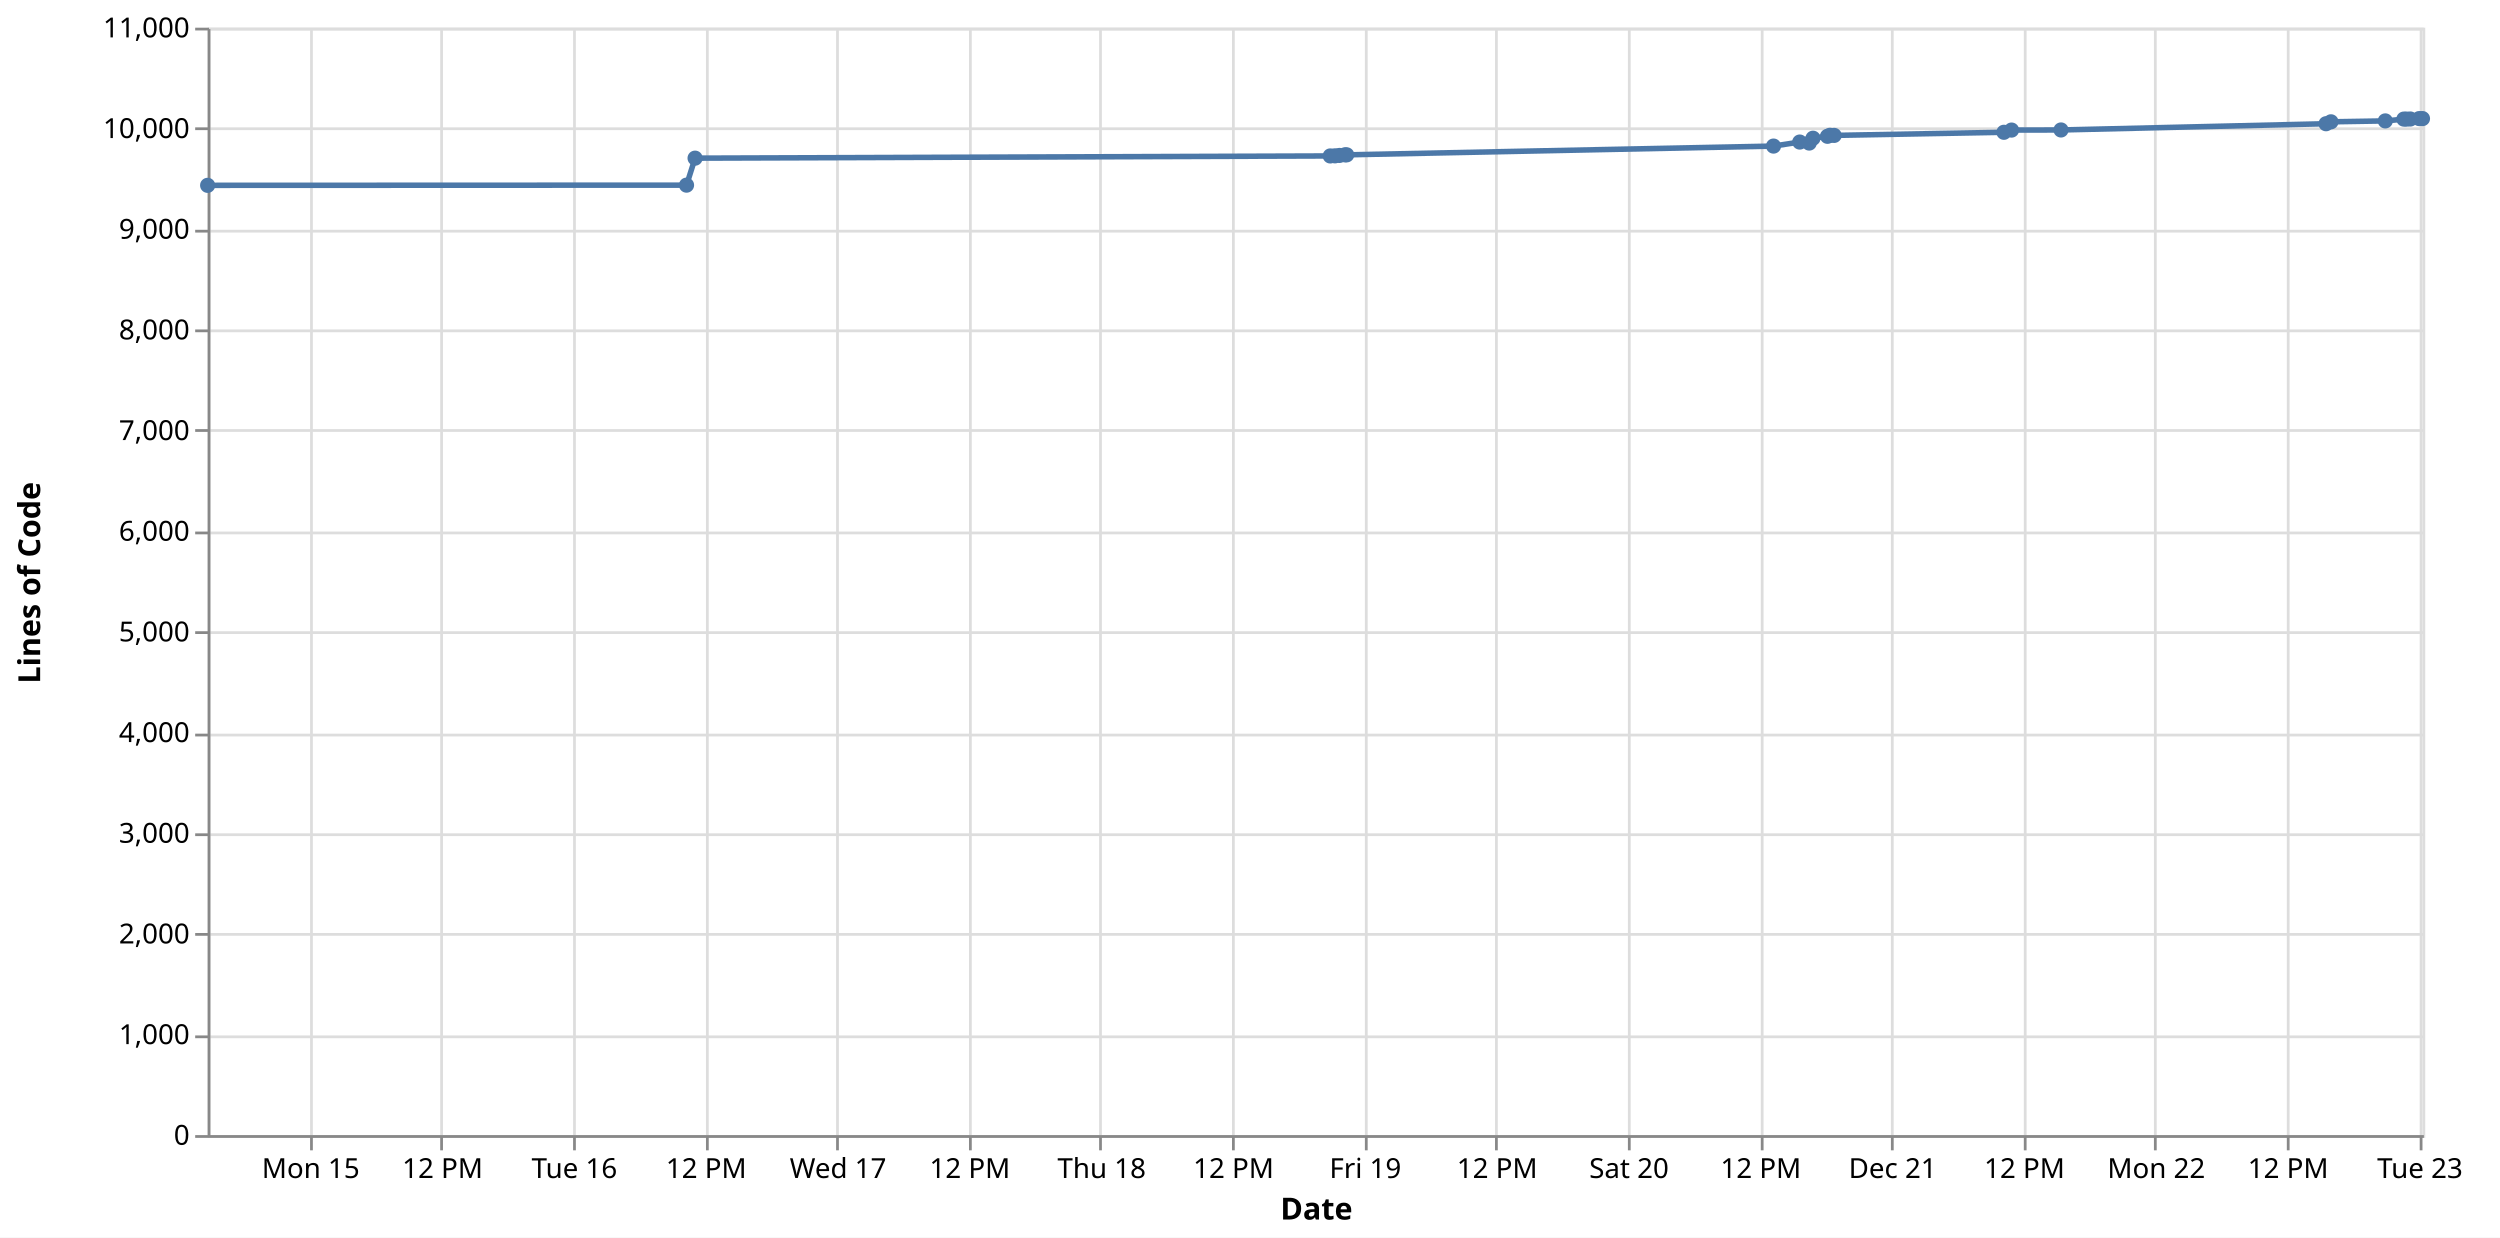
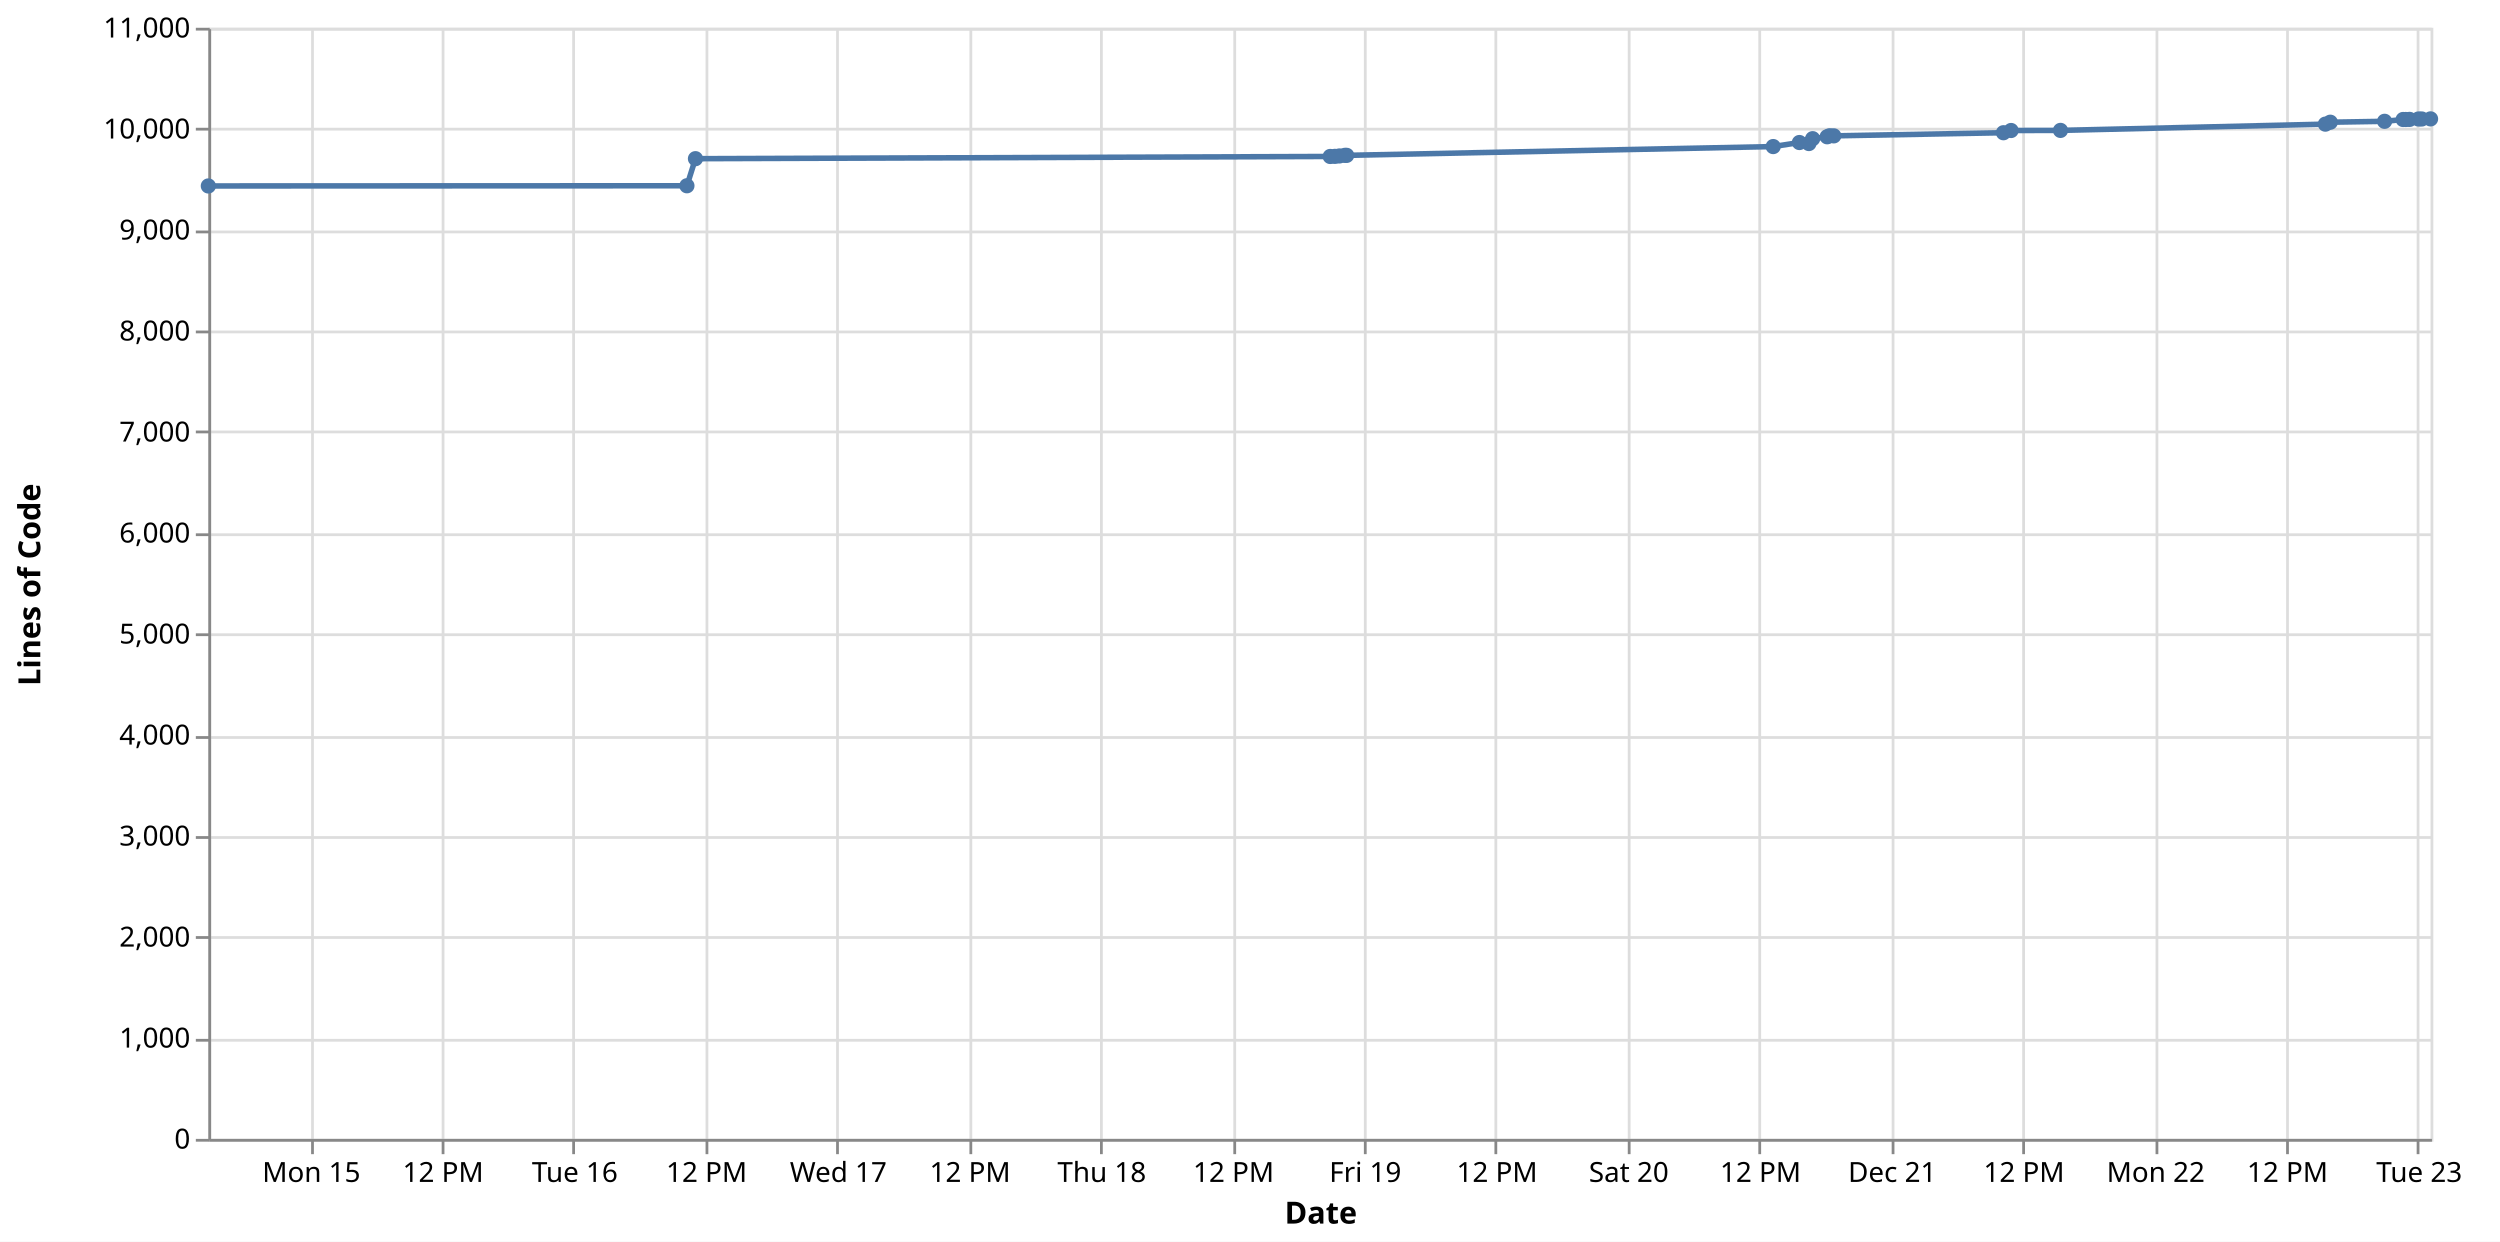
- <svg xmlns="http://www.w3.org/2000/svg" version="1.1" class="marks" width="903" height="447" viewBox="0 0 903 447">
-   <rect width="903" height="447" fill="white" />
+ <svg xmlns="http://www.w3.org/2000/svg" version="1.1" class="marks" width="900" height="447" viewBox="0 0 900 447">
+   <rect width="900" height="447" fill="white" />
  <g fill="none" stroke-miterlimit="10" transform="translate(75,10)">
    <g class="mark-group role-frame root" role="graphics-object" aria-roledescription="group mark container">
      <g transform="translate(0,0)">
        <path class="background" aria-hidden="true" d="M0.5,0.5h800v400h-800Z" stroke="#ddd" />
        <g>
          <g class="mark-group role-axis" aria-hidden="true">
            <g transform="translate(0.5,400.5)">
              <path class="background" aria-hidden="true" d="M0,0h0v0h0Z" pointer-events="none" />
              <g>
                <g class="mark-rule role-axis-grid" pointer-events="none">
                  <line transform="translate(37,-400)" x2="0" y2="400" stroke="#ddd" stroke-width="1" opacity="1" />
                  <line transform="translate(84,-400)" x2="0" y2="400" stroke="#ddd" stroke-width="1" opacity="1" />
-                   <line transform="translate(132,-400)" x2="0" y2="400" stroke="#ddd" stroke-width="1" opacity="1" />
-                   <line transform="translate(180,-400)" x2="0" y2="400" stroke="#ddd" stroke-width="1" opacity="1" />
-                   <line transform="translate(227,-400)" x2="0" y2="400" stroke="#ddd" stroke-width="1" opacity="1" />
-                   <line transform="translate(275,-400)" x2="0" y2="400" stroke="#ddd" stroke-width="1" opacity="1" />
-                   <line transform="translate(322,-400)" x2="0" y2="400" stroke="#ddd" stroke-width="1" opacity="1" />
-                   <line transform="translate(370,-400)" x2="0" y2="400" stroke="#ddd" stroke-width="1" opacity="1" />
-                   <line transform="translate(418,-400)" x2="0" y2="400" stroke="#ddd" stroke-width="1" opacity="1" />
-                   <line transform="translate(465,-400)" x2="0" y2="400" stroke="#ddd" stroke-width="1" opacity="1" />
-                   <line transform="translate(513,-400)" x2="0" y2="400" stroke="#ddd" stroke-width="1" opacity="1" />
-                   <line transform="translate(561,-400)" x2="0" y2="400" stroke="#ddd" stroke-width="1" opacity="1" />
-                   <line transform="translate(608,-400)" x2="0" y2="400" stroke="#ddd" stroke-width="1" opacity="1" />
-                   <line transform="translate(656,-400)" x2="0" y2="400" stroke="#ddd" stroke-width="1" opacity="1" />
-                   <line transform="translate(703,-400)" x2="0" y2="400" stroke="#ddd" stroke-width="1" opacity="1" />
-                   <line transform="translate(751,-400)" x2="0" y2="400" stroke="#ddd" stroke-width="1" opacity="1" />
-                   <line transform="translate(799,-400)" x2="0" y2="400" stroke="#ddd" stroke-width="1" opacity="1" />
+                   <line transform="translate(131,-400)" x2="0" y2="400" stroke="#ddd" stroke-width="1" opacity="1" />
+                   <line transform="translate(179,-400)" x2="0" y2="400" stroke="#ddd" stroke-width="1" opacity="1" />
+                   <line transform="translate(226,-400)" x2="0" y2="400" stroke="#ddd" stroke-width="1" opacity="1" />
+                   <line transform="translate(274,-400)" x2="0" y2="400" stroke="#ddd" stroke-width="1" opacity="1" />
+                   <line transform="translate(321,-400)" x2="0" y2="400" stroke="#ddd" stroke-width="1" opacity="1" />
+                   <line transform="translate(369,-400)" x2="0" y2="400" stroke="#ddd" stroke-width="1" opacity="1" />
+                   <line transform="translate(416,-400)" x2="0" y2="400" stroke="#ddd" stroke-width="1" opacity="1" />
+                   <line transform="translate(463,-400)" x2="0" y2="400" stroke="#ddd" stroke-width="1" opacity="1" />
+                   <line transform="translate(511,-400)" x2="0" y2="400" stroke="#ddd" stroke-width="1" opacity="1" />
+                   <line transform="translate(558,-400)" x2="0" y2="400" stroke="#ddd" stroke-width="1" opacity="1" />
+                   <line transform="translate(606,-400)" x2="0" y2="400" stroke="#ddd" stroke-width="1" opacity="1" />
+                   <line transform="translate(653,-400)" x2="0" y2="400" stroke="#ddd" stroke-width="1" opacity="1" />
+                   <line transform="translate(701,-400)" x2="0" y2="400" stroke="#ddd" stroke-width="1" opacity="1" />
+                   <line transform="translate(748,-400)" x2="0" y2="400" stroke="#ddd" stroke-width="1" opacity="1" />
+                   <line transform="translate(795,-400)" x2="0" y2="400" stroke="#ddd" stroke-width="1" opacity="1" />
                </g>
              </g>
              <path class="foreground" aria-hidden="true" d="" pointer-events="none" display="none" />
            </g>
          </g>
          <g class="mark-group role-axis" aria-hidden="true">
            <g transform="translate(0.5,0.5)">
              <path class="background" aria-hidden="true" d="M0,0h0v0h0Z" pointer-events="none" />
              <g>
                <g class="mark-rule role-axis-grid" pointer-events="none">
                  <line transform="translate(0,400)" x2="800" y2="0" stroke="#ddd" stroke-width="1" opacity="1" />
                  <line transform="translate(0,364)" x2="800" y2="0" stroke="#ddd" stroke-width="1" opacity="1" />
                  <line transform="translate(0,327)" x2="800" y2="0" stroke="#ddd" stroke-width="1" opacity="1" />
                  <line transform="translate(0,291)" x2="800" y2="0" stroke="#ddd" stroke-width="1" opacity="1" />
                  <line transform="translate(0,255)" x2="800" y2="0" stroke="#ddd" stroke-width="1" opacity="1" />
                  <line transform="translate(0,218)" x2="800" y2="0" stroke="#ddd" stroke-width="1" opacity="1" />
                  <line transform="translate(0,182)" x2="800" y2="0" stroke="#ddd" stroke-width="1" opacity="1" />
                  <line transform="translate(0,145)" x2="800" y2="0" stroke="#ddd" stroke-width="1" opacity="1" />
                  <line transform="translate(0,109)" x2="800" y2="0" stroke="#ddd" stroke-width="1" opacity="1" />
                  <line transform="translate(0,73)" x2="800" y2="0" stroke="#ddd" stroke-width="1" opacity="1" />
                  <line transform="translate(0,36)" x2="800" y2="0" stroke="#ddd" stroke-width="1" opacity="1" />
                  <line transform="translate(0,0)" x2="800" y2="0" stroke="#ddd" stroke-width="1" opacity="1" />
                </g>
              </g>
              <path class="foreground" aria-hidden="true" d="" pointer-events="none" display="none" />
            </g>
          </g>
-           <g class="mark-group role-axis" role="graphics-symbol" aria-roledescription="axis" aria-label="X-axis titled 'Date' for a time scale with values from Sunday, 14 December 2025, 2:44:26 PM to Tuesday, 23 December 2025, 12:21:18 AM">
+           <g class="mark-group role-axis" role="graphics-symbol" aria-roledescription="axis" aria-label="X-axis titled 'Date' for a time scale with values from Sunday, 14 December 2025, 2:44:26 PM to Tuesday, 23 December 2025, 1:09:27 AM">
            <g transform="translate(0.5,400.5)">
              <path class="background" aria-hidden="true" d="M0,0h0v0h0Z" pointer-events="none" />
              <g>
                <g class="mark-rule role-axis-tick" pointer-events="none">
                  <line transform="translate(37,0)" x2="0" y2="5" stroke="#888" stroke-width="1" opacity="1" />
                  <line transform="translate(84,0)" x2="0" y2="5" stroke="#888" stroke-width="1" opacity="1" />
-                   <line transform="translate(132,0)" x2="0" y2="5" stroke="#888" stroke-width="1" opacity="1" />
-                   <line transform="translate(180,0)" x2="0" y2="5" stroke="#888" stroke-width="1" opacity="1" />
-                   <line transform="translate(227,0)" x2="0" y2="5" stroke="#888" stroke-width="1" opacity="1" />
-                   <line transform="translate(275,0)" x2="0" y2="5" stroke="#888" stroke-width="1" opacity="1" />
-                   <line transform="translate(322,0)" x2="0" y2="5" stroke="#888" stroke-width="1" opacity="1" />
-                   <line transform="translate(370,0)" x2="0" y2="5" stroke="#888" stroke-width="1" opacity="1" />
-                   <line transform="translate(418,0)" x2="0" y2="5" stroke="#888" stroke-width="1" opacity="1" />
-                   <line transform="translate(465,0)" x2="0" y2="5" stroke="#888" stroke-width="1" opacity="1" />
-                   <line transform="translate(513,0)" x2="0" y2="5" stroke="#888" stroke-width="1" opacity="1" />
-                   <line transform="translate(561,0)" x2="0" y2="5" stroke="#888" stroke-width="1" opacity="1" />
-                   <line transform="translate(608,0)" x2="0" y2="5" stroke="#888" stroke-width="1" opacity="1" />
-                   <line transform="translate(656,0)" x2="0" y2="5" stroke="#888" stroke-width="1" opacity="1" />
-                   <line transform="translate(703,0)" x2="0" y2="5" stroke="#888" stroke-width="1" opacity="1" />
-                   <line transform="translate(751,0)" x2="0" y2="5" stroke="#888" stroke-width="1" opacity="1" />
-                   <line transform="translate(799,0)" x2="0" y2="5" stroke="#888" stroke-width="1" opacity="1" />
+                   <line transform="translate(131,0)" x2="0" y2="5" stroke="#888" stroke-width="1" opacity="1" />
+                   <line transform="translate(179,0)" x2="0" y2="5" stroke="#888" stroke-width="1" opacity="1" />
+                   <line transform="translate(226,0)" x2="0" y2="5" stroke="#888" stroke-width="1" opacity="1" />
+                   <line transform="translate(274,0)" x2="0" y2="5" stroke="#888" stroke-width="1" opacity="1" />
+                   <line transform="translate(321,0)" x2="0" y2="5" stroke="#888" stroke-width="1" opacity="1" />
+                   <line transform="translate(369,0)" x2="0" y2="5" stroke="#888" stroke-width="1" opacity="1" />
+                   <line transform="translate(416,0)" x2="0" y2="5" stroke="#888" stroke-width="1" opacity="1" />
+                   <line transform="translate(463,0)" x2="0" y2="5" stroke="#888" stroke-width="1" opacity="1" />
+                   <line transform="translate(511,0)" x2="0" y2="5" stroke="#888" stroke-width="1" opacity="1" />
+                   <line transform="translate(558,0)" x2="0" y2="5" stroke="#888" stroke-width="1" opacity="1" />
+                   <line transform="translate(606,0)" x2="0" y2="5" stroke="#888" stroke-width="1" opacity="1" />
+                   <line transform="translate(653,0)" x2="0" y2="5" stroke="#888" stroke-width="1" opacity="1" />
+                   <line transform="translate(701,0)" x2="0" y2="5" stroke="#888" stroke-width="1" opacity="1" />
+                   <line transform="translate(748,0)" x2="0" y2="5" stroke="#888" stroke-width="1" opacity="1" />
+                   <line transform="translate(795,0)" x2="0" y2="5" stroke="#888" stroke-width="1" opacity="1" />
                </g>
                <g class="mark-text role-axis-label" pointer-events="none">
-                   <text text-anchor="middle" transform="translate(36.74119,15)" font-family="sans-serif" font-size="10px" fill="#000" opacity="1">Mon 15</text>
-                   <text text-anchor="middle" transform="translate(84.35683,15)" font-family="sans-serif" font-size="10px" fill="#000" opacity="1">12 PM</text>
-                   <text text-anchor="middle" transform="translate(131.9725,15)" font-family="sans-serif" font-size="10px" fill="#000" opacity="1">Tue 16</text>
-                   <text text-anchor="middle" transform="translate(179.5881,15)" font-family="sans-serif" font-size="10px" fill="#000" opacity="1">12 PM</text>
-                   <text text-anchor="middle" transform="translate(227.2037,15)" font-family="sans-serif" font-size="10px" fill="#000" opacity="1">Wed 17</text>
-                   <text text-anchor="middle" transform="translate(274.8194,15)" font-family="sans-serif" font-size="10px" fill="#000" opacity="1">12 PM</text>
-                   <text text-anchor="middle" transform="translate(322.435,15)" font-family="sans-serif" font-size="10px" fill="#000" opacity="1">Thu 18</text>
-                   <text text-anchor="middle" transform="translate(370.0506,15)" font-family="sans-serif" font-size="10px" fill="#000" opacity="1">12 PM</text>
-                   <text text-anchor="middle" transform="translate(417.6663,15)" font-family="sans-serif" font-size="10px" fill="#000" opacity="1">Fri 19</text>
-                   <text text-anchor="middle" transform="translate(465.2819,15)" font-family="sans-serif" font-size="10px" fill="#000" opacity="1">12 PM</text>
-                   <text text-anchor="middle" transform="translate(512.8976,15)" font-family="sans-serif" font-size="10px" fill="#000" opacity="1">Sat 20</text>
-                   <text text-anchor="middle" transform="translate(560.5132,15)" font-family="sans-serif" font-size="10px" fill="#000" opacity="1">12 PM</text>
-                   <text text-anchor="middle" transform="translate(608.1288,15)" font-family="sans-serif" font-size="10px" fill="#000" opacity="1">Dec 21</text>
-                   <text text-anchor="middle" transform="translate(655.7445,15)" font-family="sans-serif" font-size="10px" fill="#000" opacity="1">12 PM</text>
-                   <text text-anchor="middle" transform="translate(703.3601,15)" font-family="sans-serif" font-size="10px" fill="#000" opacity="1">Mon 22</text>
-                   <text text-anchor="middle" transform="translate(750.9757,15)" font-family="sans-serif" font-size="10px" fill="#000" opacity="1">12 PM</text>
-                   <text text-anchor="middle" transform="translate(798.5914,15)" font-family="sans-serif" font-size="10px" fill="#000" opacity="1">Tue 23</text>
+                   <text text-anchor="middle" transform="translate(36.59553,15)" font-family="sans-serif" font-size="10px" fill="#000" opacity="1">Mon 15</text>
+                   <text text-anchor="middle" transform="translate(84.02239,15)" font-family="sans-serif" font-size="10px" fill="#000" opacity="1">12 PM</text>
+                   <text text-anchor="middle" transform="translate(131.4493,15)" font-family="sans-serif" font-size="10px" fill="#000" opacity="1">Tue 16</text>
+                   <text text-anchor="middle" transform="translate(178.8761,15)" font-family="sans-serif" font-size="10px" fill="#000" opacity="1">12 PM</text>
+                   <text text-anchor="middle" transform="translate(226.303,15)" font-family="sans-serif" font-size="10px" fill="#000" opacity="1">Wed 17</text>
+                   <text text-anchor="middle" transform="translate(273.7298,15)" font-family="sans-serif" font-size="10px" fill="#000" opacity="1">12 PM</text>
+                   <text text-anchor="middle" transform="translate(321.1567,15)" font-family="sans-serif" font-size="10px" fill="#000" opacity="1">Thu 18</text>
+                   <text text-anchor="middle" transform="translate(368.5835,15)" font-family="sans-serif" font-size="10px" fill="#000" opacity="1">12 PM</text>
+                   <text text-anchor="middle" transform="translate(416.0104,15)" font-family="sans-serif" font-size="10px" fill="#000" opacity="1">Fri 19</text>
+                   <text text-anchor="middle" transform="translate(463.4373,15)" font-family="sans-serif" font-size="10px" fill="#000" opacity="1">12 PM</text>
+                   <text text-anchor="middle" transform="translate(510.8641,15)" font-family="sans-serif" font-size="10px" fill="#000" opacity="1">Sat 20</text>
+                   <text text-anchor="middle" transform="translate(558.291,15)" font-family="sans-serif" font-size="10px" fill="#000" opacity="1">12 PM</text>
+                   <text text-anchor="middle" transform="translate(605.7178,15)" font-family="sans-serif" font-size="10px" fill="#000" opacity="1">Dec 21</text>
+                   <text text-anchor="middle" transform="translate(653.1447,15)" font-family="sans-serif" font-size="10px" fill="#000" opacity="1">12 PM</text>
+                   <text text-anchor="middle" transform="translate(700.5716,15)" font-family="sans-serif" font-size="10px" fill="#000" opacity="1">Mon 22</text>
+                   <text text-anchor="middle" transform="translate(747.9984,15)" font-family="sans-serif" font-size="10px" fill="#000" opacity="1">12 PM</text>
+                   <text text-anchor="middle" transform="translate(795.4253,15)" font-family="sans-serif" font-size="10px" fill="#000" opacity="1">Tue 23</text>
                </g>
                <g class="mark-rule role-axis-domain" pointer-events="none">
                  <line transform="translate(0,0)" x2="800" y2="0" stroke="#888" stroke-width="1" opacity="1" />
                </g>
                <g class="mark-text role-axis-title" pointer-events="none">
                  <text text-anchor="middle" transform="translate(400,30)" font-family="sans-serif" font-size="11px" font-weight="bold" fill="#000" opacity="1">Date</text>
                </g>
              </g>
              <path class="foreground" aria-hidden="true" d="" pointer-events="none" display="none" />
            </g>
          </g>
          <g class="mark-group role-axis" role="graphics-symbol" aria-roledescription="axis" aria-label="Y-axis titled 'Lines of Code' for a linear scale with values from 0 to 11,000">
            <g transform="translate(0.5,0.5)">
              <path class="background" aria-hidden="true" d="M0,0h0v0h0Z" pointer-events="none" />
              <g>
                <g class="mark-rule role-axis-tick" pointer-events="none">
                  <line transform="translate(0,400)" x2="-5" y2="0" stroke="#888" stroke-width="1" opacity="1" />
                  <line transform="translate(0,364)" x2="-5" y2="0" stroke="#888" stroke-width="1" opacity="1" />
                  <line transform="translate(0,327)" x2="-5" y2="0" stroke="#888" stroke-width="1" opacity="1" />
                  <line transform="translate(0,291)" x2="-5" y2="0" stroke="#888" stroke-width="1" opacity="1" />
                  <line transform="translate(0,255)" x2="-5" y2="0" stroke="#888" stroke-width="1" opacity="1" />
                  <line transform="translate(0,218)" x2="-5" y2="0" stroke="#888" stroke-width="1" opacity="1" />
                  <line transform="translate(0,182)" x2="-5" y2="0" stroke="#888" stroke-width="1" opacity="1" />
                  <line transform="translate(0,145)" x2="-5" y2="0" stroke="#888" stroke-width="1" opacity="1" />
                  <line transform="translate(0,109)" x2="-5" y2="0" stroke="#888" stroke-width="1" opacity="1" />
                  <line transform="translate(0,73)" x2="-5" y2="0" stroke="#888" stroke-width="1" opacity="1" />
                  <line transform="translate(0,36)" x2="-5" y2="0" stroke="#888" stroke-width="1" opacity="1" />
                  <line transform="translate(0,0)" x2="-5" y2="0" stroke="#888" stroke-width="1" opacity="1" />
                </g>
                <g class="mark-text role-axis-label" pointer-events="none">
                  <text text-anchor="end" transform="translate(-7,403)" font-family="sans-serif" font-size="10px" fill="#000" opacity="1">0</text>
                  <text text-anchor="end" transform="translate(-7,366.6364)" font-family="sans-serif" font-size="10px" fill="#000" opacity="1">1,000</text>
                  <text text-anchor="end" transform="translate(-7,330.2727)" font-family="sans-serif" font-size="10px" fill="#000" opacity="1">2,000</text>
                  <text text-anchor="end" transform="translate(-7,293.9091)" font-family="sans-serif" font-size="10px" fill="#000" opacity="1">3,000</text>
                  <text text-anchor="end" transform="translate(-7,257.5455)" font-family="sans-serif" font-size="10px" fill="#000" opacity="1">4,000</text>
                  <text text-anchor="end" transform="translate(-7,221.1818)" font-family="sans-serif" font-size="10px" fill="#000" opacity="1">5,000</text>
                  <text text-anchor="end" transform="translate(-7,184.8182)" font-family="sans-serif" font-size="10px" fill="#000" opacity="1">6,000</text>
                  <text text-anchor="end" transform="translate(-7,148.4545)" font-family="sans-serif" font-size="10px" fill="#000" opacity="1">7,000</text>
                  <text text-anchor="end" transform="translate(-7,112.0909)" font-family="sans-serif" font-size="10px" fill="#000" opacity="1">8,000</text>
                  <text text-anchor="end" transform="translate(-7,75.72727)" font-family="sans-serif" font-size="10px" fill="#000" opacity="1">9,000</text>
                  <text text-anchor="end" transform="translate(-7,39.36364)" font-family="sans-serif" font-size="10px" fill="#000" opacity="1">10,000</text>
                  <text text-anchor="end" transform="translate(-7,3)" font-family="sans-serif" font-size="10px" fill="#000" opacity="1">11,000</text>
                </g>
                <g class="mark-rule role-axis-domain" pointer-events="none">
                  <line transform="translate(0,400)" x2="0" y2="-400" stroke="#888" stroke-width="1" opacity="1" />
                </g>
                <g class="mark-text role-axis-title" pointer-events="none">
                  <text text-anchor="middle" transform="translate(-59,200) rotate(-90) translate(0,-2)" font-family="sans-serif" font-size="11px" font-weight="bold" fill="#000" opacity="1">Lines of Code</text>
                </g>
              </g>
              <path class="foreground" aria-hidden="true" d="" pointer-events="none" display="none" />
            </g>
          </g>
          <g class="mark-line role-mark layer_0_marks" role="graphics-object" aria-roledescription="line mark container">
-             <path aria-label="Date: Dec 14, 2025; Lines of Code: 9434; Version: v4.0.89; LinesOfCode: 9434; Timestamp: Dec 14, 2025" role="graphics-symbol" aria-roledescription="line mark" d="M0,56.945L172.976,56.873L176.063,47.127L405.487,46.327L407.19,46.291L408.814,46.145L410.794,45.927L411.432,45.927L565.597,42.764L575.065,41.309L578.494,41.673L579.857,39.927L585.09,39.236L585.992,38.873L587.491,38.909L648.818,37.782L651.569,36.982L669.432,36.945L765.166,34.691L766.942,34L786.571,33.673L793.275,33.018L794.229,33.018L795.599,32.982L798.825,32.836L800,32.836" stroke="#4c78a8" stroke-width="2" />
+             <path aria-label="Date: Dec 14, 2025; Lines of Code: 9434; Version: v4.0.89; LinesOfCode: 9434; Timestamp: Dec 14, 2025" role="graphics-symbol" aria-roledescription="line mark" d="M0,56.945L172.29,56.873L175.365,47.127L403.879,46.327L405.575,46.291L407.194,46.145L409.165,45.927L409.801,45.927L563.354,42.764L572.785,41.309L576.2,41.673L577.558,39.927L582.771,39.236L583.669,38.873L585.162,38.909L646.246,37.782L648.986,36.982L666.778,36.945L762.132,34.691L763.902,34L783.452,33.673L790.13,33.018L791.08,33.018L792.445,32.982L795.658,32.836L796.828,32.836L800,32.8" stroke="#4c78a8" stroke-width="2" />
          </g>
          <g class="mark-symbol role-mark layer_1_marks" role="graphics-object" aria-roledescription="symbol mark container">
            <path aria-label="Date: Dec 14, 2025; Lines of Code: 9434; Version: v4.0.89; LinesOfCode: 9434; Timestamp: Dec 14, 2025" role="graphics-symbol" aria-roledescription="point" transform="translate(0,56.94545)" d="M2.739,0A2.739,2.739,0,1,1,-2.739,0A2.739,2.739,0,1,1,2.739,0" fill="#4c78a8" stroke-width="2" opacity="1" />
-             <path aria-label="Date: Dec 16, 2025; Lines of Code: 9436; Version: v4.0.90; LinesOfCode: 9436; Timestamp: Dec 16, 2025" role="graphics-symbol" aria-roledescription="point" transform="translate(172.9759,56.87273)" d="M2.739,0A2.739,2.739,0,1,1,-2.739,0A2.739,2.739,0,1,1,2.739,0" fill="#4c78a8" stroke-width="2" opacity="1" />
-             <path aria-label="Date: Dec 16, 2025; Lines of Code: 9704; Version: v4.0.91; LinesOfCode: 9704; Timestamp: Dec 16, 2025" role="graphics-symbol" aria-roledescription="point" transform="translate(176.0632,47.12727)" d="M2.739,0A2.739,2.739,0,1,1,-2.739,0A2.739,2.739,0,1,1,2.739,0" fill="#4c78a8" stroke-width="2" opacity="1" />
-             <path aria-label="Date: Dec 18, 2025; Lines of Code: 9726; Version: v4.0.92; LinesOfCode: 9726; Timestamp: Dec 18, 2025" role="graphics-symbol" aria-roledescription="point" transform="translate(405.4868,46.32727)" d="M2.739,0A2.739,2.739,0,1,1,-2.739,0A2.739,2.739,0,1,1,2.739,0" fill="#4c78a8" stroke-width="2" opacity="1" />
-             <path aria-label="Date: Dec 18, 2025; Lines of Code: 9727; Version: v4.0.93; LinesOfCode: 9727; Timestamp: Dec 18, 2025" role="graphics-symbol" aria-roledescription="point" transform="translate(407.1897,46.29091)" d="M2.739,0A2.739,2.739,0,1,1,-2.739,0A2.739,2.739,0,1,1,2.739,0" fill="#4c78a8" stroke-width="2" opacity="1" />
-             <path aria-label="Date: Dec 18, 2025; Lines of Code: 9731; Version: v4.0.94; LinesOfCode: 9731; Timestamp: Dec 18, 2025" role="graphics-symbol" aria-roledescription="point" transform="translate(408.8144,46.14545)" d="M2.739,0A2.739,2.739,0,1,1,-2.739,0A2.739,2.739,0,1,1,2.739,0" fill="#4c78a8" stroke-width="2" opacity="1" />
-             <path aria-label="Date: Dec 18, 2025; Lines of Code: 9737; Version: v4.0.95; LinesOfCode: 9737; Timestamp: Dec 18, 2025" role="graphics-symbol" aria-roledescription="point" transform="translate(410.794,45.92727)" d="M2.739,0A2.739,2.739,0,1,1,-2.739,0A2.739,2.739,0,1,1,2.739,0" fill="#4c78a8" stroke-width="2" opacity="1" />
-             <path aria-label="Date: Dec 18, 2025; Lines of Code: 9737; Version: v4.0.96; LinesOfCode: 9737; Timestamp: Dec 18, 2025" role="graphics-symbol" aria-roledescription="point" transform="translate(411.4322,45.92727)" d="M2.739,0A2.739,2.739,0,1,1,-2.739,0A2.739,2.739,0,1,1,2.739,0" fill="#4c78a8" stroke-width="2" opacity="1" />
-             <path aria-label="Date: Dec 20, 2025; Lines of Code: 9824; Version: v4.1.0; LinesOfCode: 9824; Timestamp: Dec 20, 2025" role="graphics-symbol" aria-roledescription="point" transform="translate(565.5966,42.76364)" d="M2.739,0A2.739,2.739,0,1,1,-2.739,0A2.739,2.739,0,1,1,2.739,0" fill="#4c78a8" stroke-width="2" opacity="1" />
-             <path aria-label="Date: Dec 20, 2025; Lines of Code: 9864; Version: v4.1.1; LinesOfCode: 9864; Timestamp: Dec 20, 2025" role="graphics-symbol" aria-roledescription="point" transform="translate(575.0646,41.30909)" d="M2.739,0A2.739,2.739,0,1,1,-2.739,0A2.739,2.739,0,1,1,2.739,0" fill="#4c78a8" stroke-width="2" opacity="1" />
-             <path aria-label="Date: Dec 20, 2025; Lines of Code: 9854; Version: v4.1.2; LinesOfCode: 9854; Timestamp: Dec 20, 2025" role="graphics-symbol" aria-roledescription="point" transform="translate(578.4936,41.67273)" d="M2.739,0A2.739,2.739,0,1,1,-2.739,0A2.739,2.739,0,1,1,2.739,0" fill="#4c78a8" stroke-width="2" opacity="1" />
-             <path aria-label="Date: Dec 20, 2025; Lines of Code: 9902; Version: v4.1.3; LinesOfCode: 9902; Timestamp: Dec 20, 2025" role="graphics-symbol" aria-roledescription="point" transform="translate(579.857,39.92727)" d="M2.739,0A2.739,2.739,0,1,1,-2.739,0A2.739,2.739,0,1,1,2.739,0" fill="#4c78a8" stroke-width="2" opacity="1" />
-             <path aria-label="Date: Dec 20, 2025; Lines of Code: 9921; Version: v4.1.4; LinesOfCode: 9921; Timestamp: Dec 20, 2025" role="graphics-symbol" aria-roledescription="point" transform="translate(585.0904,39.23636)" d="M2.739,0A2.739,2.739,0,1,1,-2.739,0A2.739,2.739,0,1,1,2.739,0" fill="#4c78a8" stroke-width="2" opacity="1" />
-             <path aria-label="Date: Dec 20, 2025; Lines of Code: 9931; Version: v4.1.5; LinesOfCode: 9931; Timestamp: Dec 20, 2025" role="graphics-symbol" aria-roledescription="point" transform="translate(585.992,38.87273)" d="M2.739,0A2.739,2.739,0,1,1,-2.739,0A2.739,2.739,0,1,1,2.739,0" fill="#4c78a8" stroke-width="2" opacity="1" />
-             <path aria-label="Date: Dec 20, 2025; Lines of Code: 9930; Version: v4.1.6; LinesOfCode: 9930; Timestamp: Dec 20, 2025" role="graphics-symbol" aria-roledescription="point" transform="translate(587.491,38.90909)" d="M2.739,0A2.739,2.739,0,1,1,-2.739,0A2.739,2.739,0,1,1,2.739,0" fill="#4c78a8" stroke-width="2" opacity="1" />
-             <path aria-label="Date: Dec 21, 2025; Lines of Code: 9961; Version: v4.1.7; LinesOfCode: 9961; Timestamp: Dec 21, 2025" role="graphics-symbol" aria-roledescription="point" transform="translate(648.8182,37.78182)" d="M2.739,0A2.739,2.739,0,1,1,-2.739,0A2.739,2.739,0,1,1,2.739,0" fill="#4c78a8" stroke-width="2" opacity="1" />
-             <path aria-label="Date: Dec 21, 2025; Lines of Code: 9983; Version: v4.1.8; LinesOfCode: 9983; Timestamp: Dec 21, 2025" role="graphics-symbol" aria-roledescription="point" transform="translate(651.5693,36.98182)" d="M2.739,0A2.739,2.739,0,1,1,-2.739,0A2.739,2.739,0,1,1,2.739,0" fill="#4c78a8" stroke-width="2" opacity="1" />
-             <path aria-label="Date: Dec 21, 2025; Lines of Code: 9984; Version: v4.1.9; LinesOfCode: 9984; Timestamp: Dec 21, 2025" role="graphics-symbol" aria-roledescription="point" transform="translate(669.4318,36.94545)" d="M2.739,0A2.739,2.739,0,1,1,-2.739,0A2.739,2.739,0,1,1,2.739,0" fill="#4c78a8" stroke-width="2" opacity="1" />
-             <path aria-label="Date: Dec 22, 2025; Lines of Code: 10046; Version: v4.2.0; LinesOfCode: 10046; Timestamp: Dec 22, 2025" role="graphics-symbol" aria-roledescription="point" transform="translate(765.1656,34.69091)" d="M2.739,0A2.739,2.739,0,1,1,-2.739,0A2.739,2.739,0,1,1,2.739,0" fill="#4c78a8" stroke-width="2" opacity="1" />
-             <path aria-label="Date: Dec 22, 2025; Lines of Code: 10065; Version: v4.2.1; LinesOfCode: 10065; Timestamp: Dec 22, 2025" role="graphics-symbol" aria-roledescription="point" transform="translate(766.9424,34)" d="M2.739,0A2.739,2.739,0,1,1,-2.739,0A2.739,2.739,0,1,1,2.739,0" fill="#4c78a8" stroke-width="2" opacity="1" />
-             <path aria-label="Date: Dec 22, 2025; Lines of Code: 10074; Version: v4.2.2; LinesOfCode: 10074; Timestamp: Dec 22, 2025" role="graphics-symbol" aria-roledescription="point" transform="translate(786.5706,33.67273)" d="M2.739,0A2.739,2.739,0,1,1,-2.739,0A2.739,2.739,0,1,1,2.739,0" fill="#4c78a8" stroke-width="2" opacity="1" />
-             <path aria-label="Date: Dec 22, 2025; Lines of Code: 10092; Version: v4.2.3; LinesOfCode: 10092; Timestamp: Dec 22, 2025" role="graphics-symbol" aria-roledescription="point" transform="translate(793.2754,33.01818)" d="M2.739,0A2.739,2.739,0,1,1,-2.739,0A2.739,2.739,0,1,1,2.739,0" fill="#4c78a8" stroke-width="2" opacity="1" />
-             <path aria-label="Date: Dec 22, 2025; Lines of Code: 10092; Version: v4.2.4; LinesOfCode: 10092; Timestamp: Dec 22, 2025" role="graphics-symbol" aria-roledescription="point" transform="translate(794.2288,33.01818)" d="M2.739,0A2.739,2.739,0,1,1,-2.739,0A2.739,2.739,0,1,1,2.739,0" fill="#4c78a8" stroke-width="2" opacity="1" />
-             <path aria-label="Date: Dec 22, 2025; Lines of Code: 10093; Version: v4.2.5; LinesOfCode: 10093; Timestamp: Dec 22, 2025" role="graphics-symbol" aria-roledescription="point" transform="translate(795.5989,32.98182)" d="M2.739,0A2.739,2.739,0,1,1,-2.739,0A2.739,2.739,0,1,1,2.739,0" fill="#4c78a8" stroke-width="2" opacity="1" />
-             <path aria-label="Date: Dec 23, 2025; Lines of Code: 10097; Version: v4.2.6; LinesOfCode: 10097; Timestamp: Dec 23, 2025" role="graphics-symbol" aria-roledescription="point" transform="translate(798.825,32.83636)" d="M2.739,0A2.739,2.739,0,1,1,-2.739,0A2.739,2.739,0,1,1,2.739,0" fill="#4c78a8" stroke-width="2" opacity="1" />
-             <path aria-label="Date: Dec 23, 2025; Lines of Code: 10097; Version: v4.2.7; LinesOfCode: 10097; Timestamp: Dec 23, 2025" role="graphics-symbol" aria-roledescription="point" transform="translate(800,32.83636)" d="M2.739,0A2.739,2.739,0,1,1,-2.739,0A2.739,2.739,0,1,1,2.739,0" fill="#4c78a8" stroke-width="2" opacity="1" />
+             <path aria-label="Date: Dec 16, 2025; Lines of Code: 9436; Version: v4.0.90; LinesOfCode: 9436; Timestamp: Dec 16, 2025" role="graphics-symbol" aria-roledescription="point" transform="translate(172.2901,56.87273)" d="M2.739,0A2.739,2.739,0,1,1,-2.739,0A2.739,2.739,0,1,1,2.739,0" fill="#4c78a8" stroke-width="2" opacity="1" />
+             <path aria-label="Date: Dec 16, 2025; Lines of Code: 9704; Version: v4.0.91; LinesOfCode: 9704; Timestamp: Dec 16, 2025" role="graphics-symbol" aria-roledescription="point" transform="translate(175.3652,47.12727)" d="M2.739,0A2.739,2.739,0,1,1,-2.739,0A2.739,2.739,0,1,1,2.739,0" fill="#4c78a8" stroke-width="2" opacity="1" />
+             <path aria-label="Date: Dec 18, 2025; Lines of Code: 9726; Version: v4.0.92; LinesOfCode: 9726; Timestamp: Dec 18, 2025" role="graphics-symbol" aria-roledescription="point" transform="translate(403.8792,46.32727)" d="M2.739,0A2.739,2.739,0,1,1,-2.739,0A2.739,2.739,0,1,1,2.739,0" fill="#4c78a8" stroke-width="2" opacity="1" />
+             <path aria-label="Date: Dec 18, 2025; Lines of Code: 9727; Version: v4.0.93; LinesOfCode: 9727; Timestamp: Dec 18, 2025" role="graphics-symbol" aria-roledescription="point" transform="translate(405.5754,46.29091)" d="M2.739,0A2.739,2.739,0,1,1,-2.739,0A2.739,2.739,0,1,1,2.739,0" fill="#4c78a8" stroke-width="2" opacity="1" />
+             <path aria-label="Date: Dec 18, 2025; Lines of Code: 9731; Version: v4.0.94; LinesOfCode: 9731; Timestamp: Dec 18, 2025" role="graphics-symbol" aria-roledescription="point" transform="translate(407.1936,46.14545)" d="M2.739,0A2.739,2.739,0,1,1,-2.739,0A2.739,2.739,0,1,1,2.739,0" fill="#4c78a8" stroke-width="2" opacity="1" />
+             <path aria-label="Date: Dec 18, 2025; Lines of Code: 9737; Version: v4.0.95; LinesOfCode: 9737; Timestamp: Dec 18, 2025" role="graphics-symbol" aria-roledescription="point" transform="translate(409.1654,45.92727)" d="M2.739,0A2.739,2.739,0,1,1,-2.739,0A2.739,2.739,0,1,1,2.739,0" fill="#4c78a8" stroke-width="2" opacity="1" />
+             <path aria-label="Date: Dec 18, 2025; Lines of Code: 9737; Version: v4.0.96; LinesOfCode: 9737; Timestamp: Dec 18, 2025" role="graphics-symbol" aria-roledescription="point" transform="translate(409.801,45.92727)" d="M2.739,0A2.739,2.739,0,1,1,-2.739,0A2.739,2.739,0,1,1,2.739,0" fill="#4c78a8" stroke-width="2" opacity="1" />
+             <path aria-label="Date: Dec 20, 2025; Lines of Code: 9824; Version: v4.1.0; LinesOfCode: 9824; Timestamp: Dec 20, 2025" role="graphics-symbol" aria-roledescription="point" transform="translate(563.3542,42.76364)" d="M2.739,0A2.739,2.739,0,1,1,-2.739,0A2.739,2.739,0,1,1,2.739,0" fill="#4c78a8" stroke-width="2" opacity="1" />
+             <path aria-label="Date: Dec 20, 2025; Lines of Code: 9864; Version: v4.1.1; LinesOfCode: 9864; Timestamp: Dec 20, 2025" role="graphics-symbol" aria-roledescription="point" transform="translate(572.7847,41.30909)" d="M2.739,0A2.739,2.739,0,1,1,-2.739,0A2.739,2.739,0,1,1,2.739,0" fill="#4c78a8" stroke-width="2" opacity="1" />
+             <path aria-label="Date: Dec 20, 2025; Lines of Code: 9854; Version: v4.1.2; LinesOfCode: 9854; Timestamp: Dec 20, 2025" role="graphics-symbol" aria-roledescription="point" transform="translate(576.2001,41.67273)" d="M2.739,0A2.739,2.739,0,1,1,-2.739,0A2.739,2.739,0,1,1,2.739,0" fill="#4c78a8" stroke-width="2" opacity="1" />
+             <path aria-label="Date: Dec 20, 2025; Lines of Code: 9902; Version: v4.1.3; LinesOfCode: 9902; Timestamp: Dec 20, 2025" role="graphics-symbol" aria-roledescription="point" transform="translate(577.5581,39.92727)" d="M2.739,0A2.739,2.739,0,1,1,-2.739,0A2.739,2.739,0,1,1,2.739,0" fill="#4c78a8" stroke-width="2" opacity="1" />
+             <path aria-label="Date: Dec 20, 2025; Lines of Code: 9921; Version: v4.1.4; LinesOfCode: 9921; Timestamp: Dec 20, 2025" role="graphics-symbol" aria-roledescription="point" transform="translate(582.7707,39.23636)" d="M2.739,0A2.739,2.739,0,1,1,-2.739,0A2.739,2.739,0,1,1,2.739,0" fill="#4c78a8" stroke-width="2" opacity="1" />
+             <path aria-label="Date: Dec 20, 2025; Lines of Code: 9931; Version: v4.1.5; LinesOfCode: 9931; Timestamp: Dec 20, 2025" role="graphics-symbol" aria-roledescription="point" transform="translate(583.6687,38.87273)" d="M2.739,0A2.739,2.739,0,1,1,-2.739,0A2.739,2.739,0,1,1,2.739,0" fill="#4c78a8" stroke-width="2" opacity="1" />
+             <path aria-label="Date: Dec 20, 2025; Lines of Code: 9930; Version: v4.1.6; LinesOfCode: 9930; Timestamp: Dec 20, 2025" role="graphics-symbol" aria-roledescription="point" transform="translate(585.1618,38.90909)" d="M2.739,0A2.739,2.739,0,1,1,-2.739,0A2.739,2.739,0,1,1,2.739,0" fill="#4c78a8" stroke-width="2" opacity="1" />
+             <path aria-label="Date: Dec 21, 2025; Lines of Code: 9961; Version: v4.1.7; LinesOfCode: 9961; Timestamp: Dec 21, 2025" role="graphics-symbol" aria-roledescription="point" transform="translate(646.2459,37.78182)" d="M2.739,0A2.739,2.739,0,1,1,-2.739,0A2.739,2.739,0,1,1,2.739,0" fill="#4c78a8" stroke-width="2" opacity="1" />
+             <path aria-label="Date: Dec 21, 2025; Lines of Code: 9983; Version: v4.1.8; LinesOfCode: 9983; Timestamp: Dec 21, 2025" role="graphics-symbol" aria-roledescription="point" transform="translate(648.9861,36.98182)" d="M2.739,0A2.739,2.739,0,1,1,-2.739,0A2.739,2.739,0,1,1,2.739,0" fill="#4c78a8" stroke-width="2" opacity="1" />
+             <path aria-label="Date: Dec 21, 2025; Lines of Code: 9984; Version: v4.1.9; LinesOfCode: 9984; Timestamp: Dec 21, 2025" role="graphics-symbol" aria-roledescription="point" transform="translate(666.7777,36.94545)" d="M2.739,0A2.739,2.739,0,1,1,-2.739,0A2.739,2.739,0,1,1,2.739,0" fill="#4c78a8" stroke-width="2" opacity="1" />
+             <path aria-label="Date: Dec 22, 2025; Lines of Code: 10046; Version: v4.2.0; LinesOfCode: 10046; Timestamp: Dec 22, 2025" role="graphics-symbol" aria-roledescription="point" transform="translate(762.1321,34.69091)" d="M2.739,0A2.739,2.739,0,1,1,-2.739,0A2.739,2.739,0,1,1,2.739,0" fill="#4c78a8" stroke-width="2" opacity="1" />
+             <path aria-label="Date: Dec 22, 2025; Lines of Code: 10065; Version: v4.2.1; LinesOfCode: 10065; Timestamp: Dec 22, 2025" role="graphics-symbol" aria-roledescription="point" transform="translate(763.9018,34)" d="M2.739,0A2.739,2.739,0,1,1,-2.739,0A2.739,2.739,0,1,1,2.739,0" fill="#4c78a8" stroke-width="2" opacity="1" />
+             <path aria-label="Date: Dec 22, 2025; Lines of Code: 10074; Version: v4.2.2; LinesOfCode: 10074; Timestamp: Dec 22, 2025" role="graphics-symbol" aria-roledescription="point" transform="translate(783.4522,33.67273)" d="M2.739,0A2.739,2.739,0,1,1,-2.739,0A2.739,2.739,0,1,1,2.739,0" fill="#4c78a8" stroke-width="2" opacity="1" />
+             <path aria-label="Date: Dec 22, 2025; Lines of Code: 10092; Version: v4.2.3; LinesOfCode: 10092; Timestamp: Dec 22, 2025" role="graphics-symbol" aria-roledescription="point" transform="translate(790.1304,33.01818)" d="M2.739,0A2.739,2.739,0,1,1,-2.739,0A2.739,2.739,0,1,1,2.739,0" fill="#4c78a8" stroke-width="2" opacity="1" />
+             <path aria-label="Date: Dec 22, 2025; Lines of Code: 10092; Version: v4.2.4; LinesOfCode: 10092; Timestamp: Dec 22, 2025" role="graphics-symbol" aria-roledescription="point" transform="translate(791.08,33.01818)" d="M2.739,0A2.739,2.739,0,1,1,-2.739,0A2.739,2.739,0,1,1,2.739,0" fill="#4c78a8" stroke-width="2" opacity="1" />
+             <path aria-label="Date: Dec 22, 2025; Lines of Code: 10093; Version: v4.2.5; LinesOfCode: 10093; Timestamp: Dec 22, 2025" role="graphics-symbol" aria-roledescription="point" transform="translate(792.4446,32.98182)" d="M2.739,0A2.739,2.739,0,1,1,-2.739,0A2.739,2.739,0,1,1,2.739,0" fill="#4c78a8" stroke-width="2" opacity="1" />
+             <path aria-label="Date: Dec 23, 2025; Lines of Code: 10097; Version: v4.2.6; LinesOfCode: 10097; Timestamp: Dec 23, 2025" role="graphics-symbol" aria-roledescription="point" transform="translate(795.658,32.83636)" d="M2.739,0A2.739,2.739,0,1,1,-2.739,0A2.739,2.739,0,1,1,2.739,0" fill="#4c78a8" stroke-width="2" opacity="1" />
+             <path aria-label="Date: Dec 23, 2025; Lines of Code: 10097; Version: v4.2.7; LinesOfCode: 10097; Timestamp: Dec 23, 2025" role="graphics-symbol" aria-roledescription="point" transform="translate(796.8283,32.83636)" d="M2.739,0A2.739,2.739,0,1,1,-2.739,0A2.739,2.739,0,1,1,2.739,0" fill="#4c78a8" stroke-width="2" opacity="1" />
+             <path aria-label="Date: Dec 23, 2025; Lines of Code: 10098; Version: v4.2.8; LinesOfCode: 10098; Timestamp: Dec 23, 2025" role="graphics-symbol" aria-roledescription="point" transform="translate(800,32.8)" d="M2.739,0A2.739,2.739,0,1,1,-2.739,0A2.739,2.739,0,1,1,2.739,0" fill="#4c78a8" stroke-width="2" opacity="1" />
          </g>
        </g>
        <path class="foreground" aria-hidden="true" d="" display="none" />
      </g>
    </g>
  </g>
</svg>
